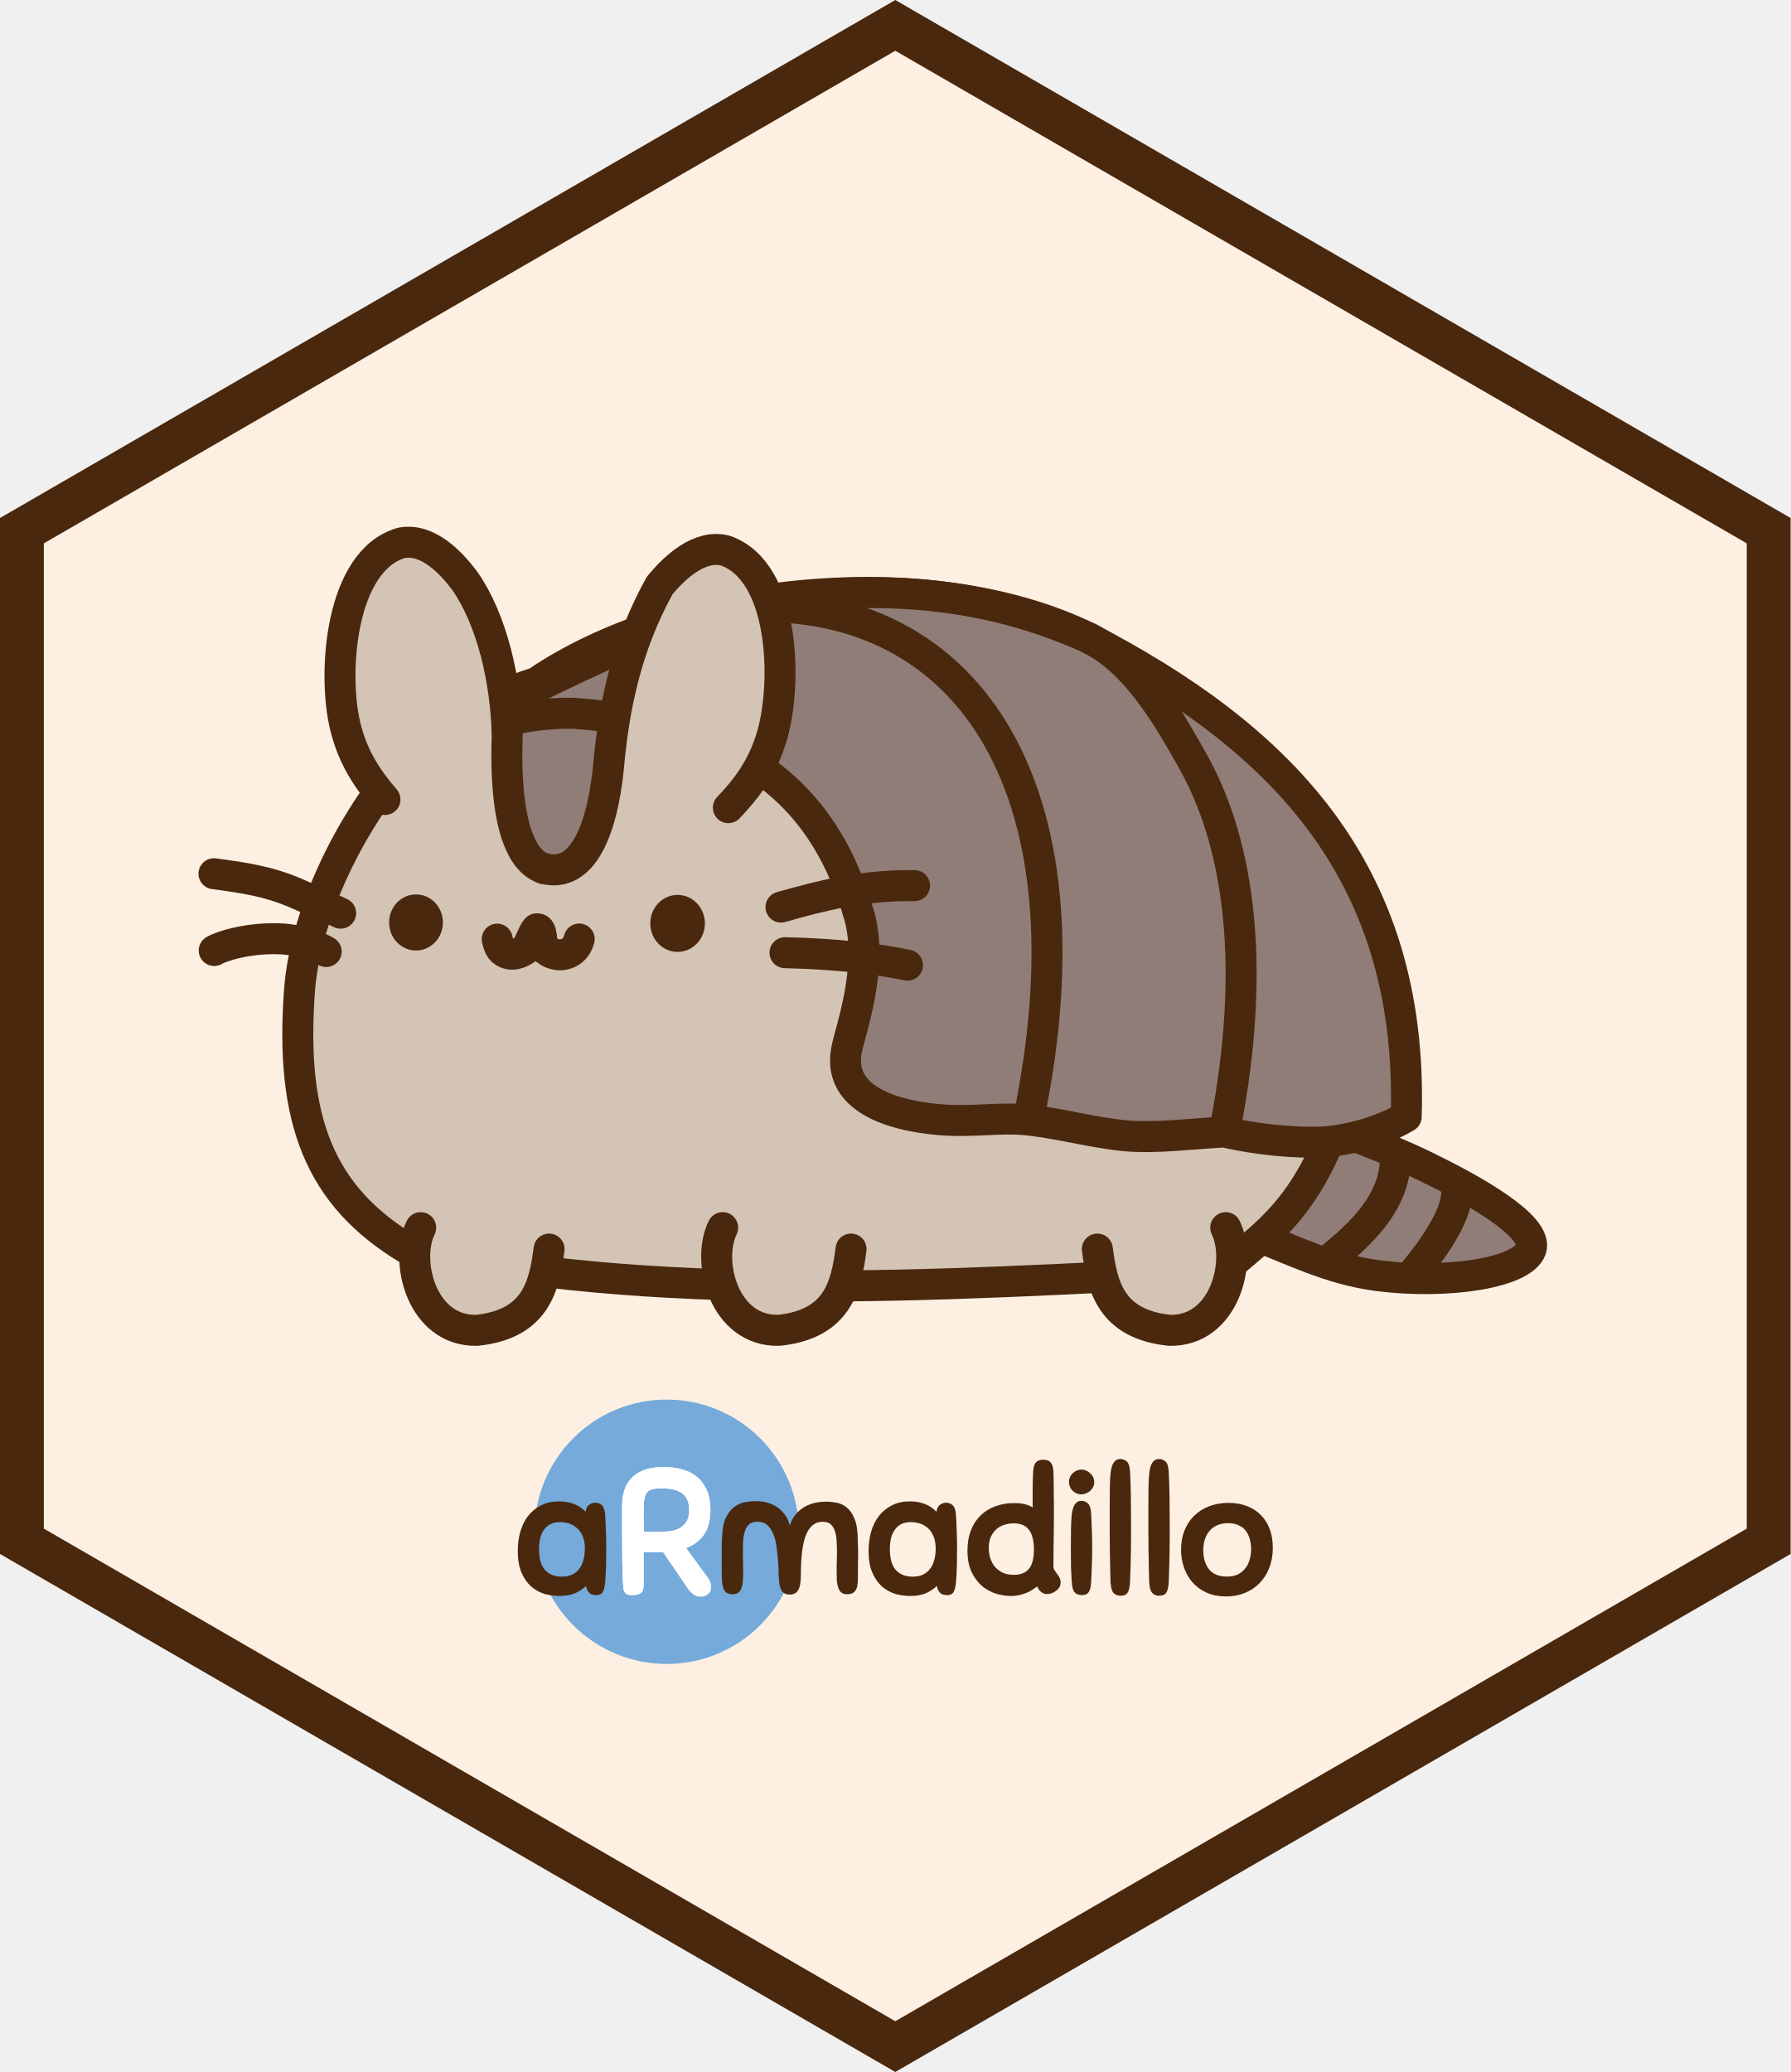
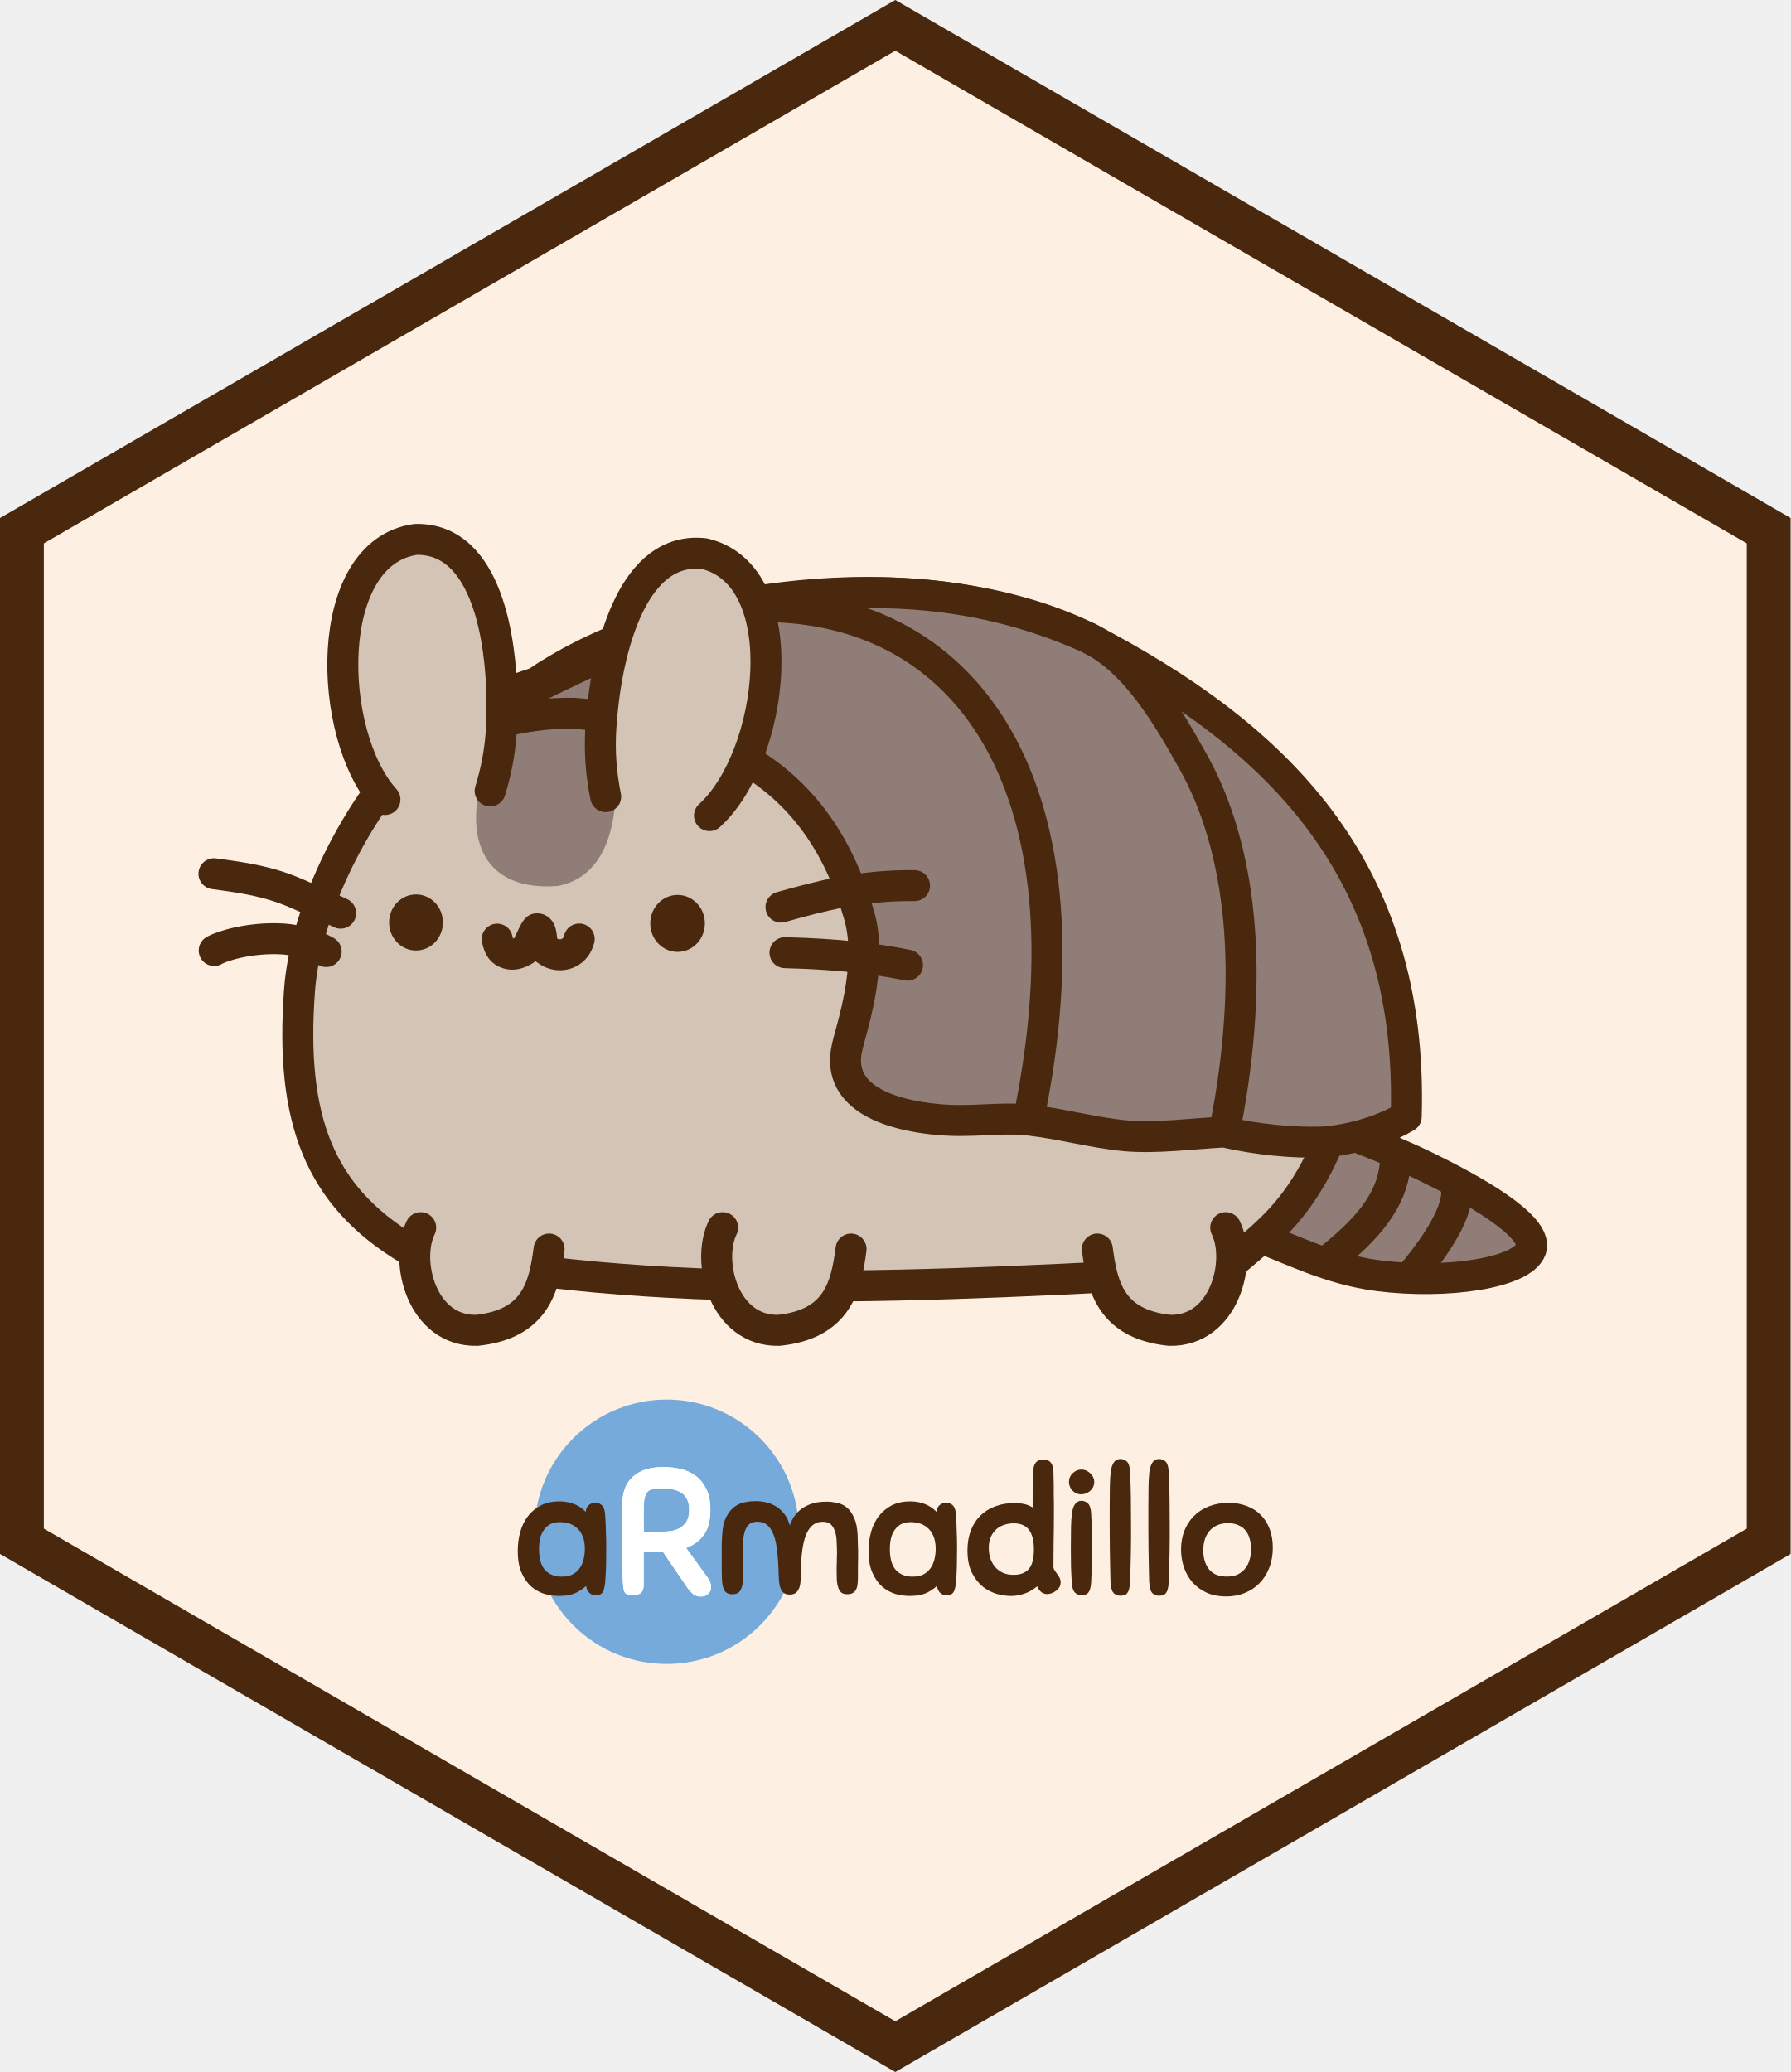
<svg xmlns="http://www.w3.org/2000/svg" width="43.93mm" height="50.832mm" viewBox="0 0 43.93 50.832" version="1.1" id="svg5">
  <defs id="defs2">
    <clipPath id="clp12">
      <path d="m 45.315,71.927 h 12.92 v 15.867 h -12.92 z" id="path184" />
    </clipPath>
    <clipPath id="clp21">
      <path d="m 123.91,72.178 h 26.23 v 15.294 h -26.23 z" id="path592" />
    </clipPath>
    <clipPath id="clp9">
      <path d="m 413.96,49.857 h 31.76 v 8.719 h -31.76 z" id="path100" />
    </clipPath>
    <clipPath id="clp12-3">
      <path d="m 45.315,71.927 h 12.92 v 15.867 h -12.92 z" id="path184-5" />
    </clipPath>
    <clipPath id="clp21-6">
      <path d="m 123.91,72.178 h 26.23 v 15.294 h -26.23 z" id="path592-2" />
    </clipPath>
    <clipPath id="clp9-9">
      <path d="m 413.96,49.857 h 31.76 v 8.719 h -31.76 z" id="path100-1" />
    </clipPath>
    <clipPath id="clp12-37">
      <path d="m 45.315,71.927 h 12.92 v 15.867 h -12.92 z" id="path184-4" />
    </clipPath>
    <clipPath id="clp21-5">
      <path d="m 123.91,72.178 h 26.23 v 15.294 h -26.23 z" id="path592-25" />
    </clipPath>
    <clipPath id="clp9-4">
      <path d="m 413.96,49.857 h 31.76 v 8.719 h -31.76 z" id="path100-7" />
    </clipPath>
    <clipPath id="clp12-8">
      <path d="m 45.315,71.927 h 12.92 v 15.867 h -12.92 z" id="path184-9" />
    </clipPath>
    <clipPath id="clp21-2">
      <path d="m 123.91,72.178 h 26.23 v 15.294 h -26.23 z" id="path592-6" />
    </clipPath>
    <clipPath id="clp9-6">
      <path d="m 413.96,49.857 h 31.76 v 8.719 h -31.76 z" id="path100-4" />
    </clipPath>
    <clipPath id="clp12-5">
      <path d="m 45.315,71.927 h 12.92 v 15.867 h -12.92 z" id="path184-6" />
    </clipPath>
    <clipPath id="clp21-29">
      <path d="m 123.91,72.178 h 26.23 v 15.294 h -26.23 z" id="path592-1" />
    </clipPath>
    <clipPath id="clp9-2">
      <path d="m 413.96,49.857 h 31.76 v 8.719 h -31.76 z" id="path100-70" />
    </clipPath>
  </defs>
  <g id="layer1" transform="translate(-186.6558,-98.20731)">
    <text xml:space="preserve" style="font-size:4.233px;font-family:sans-serif;-inkscape-font-specification:sans-serif;fill:#fdf0e3;fill-opacity:1;stroke:#4a280d;stroke-width:15;stroke-linecap:round;stroke-linejoin:round;stroke-miterlimit:4;stroke-dasharray:none" x="214.698" y="116.246" id="text265343">
      <tspan id="tspan265341" style="stroke-width:15;stroke-miterlimit:4;stroke-dasharray:none" x="214.698" y="116.246" />
    </text>
    <text xml:space="preserve" style="font-size:4.233px;font-family:sans-serif;-inkscape-font-specification:sans-serif;fill:#fdf0e3;fill-opacity:1;stroke:#4a280d;stroke-width:15;stroke-linecap:round;stroke-linejoin:round;stroke-miterlimit:4;stroke-dasharray:none" x="214.237" y="114.627" id="text268683">
      <tspan id="tspan268681" style="stroke-width:15" x="214.237" y="114.627" />
    </text>
    <text xml:space="preserve" style="font-size:4.233px;font-family:sans-serif;-inkscape-font-specification:sans-serif;fill:#fdf0e3;fill-opacity:1;stroke:#4a280d;stroke-width:5;stroke-linecap:round;stroke-linejoin:round;stroke-miterlimit:4;stroke-dasharray:none" x="242.038" y="123.466" id="text270271">
      <tspan id="tspan270269" style="stroke-width:5;stroke-miterlimit:4;stroke-dasharray:none" x="242.038" y="123.466" />
    </text>
    <text xml:space="preserve" style="font-size:4.233px;font-family:sans-serif;-inkscape-font-specification:sans-serif;fill:#fdf0e3;fill-opacity:1;stroke:#4a280d;stroke-width:5;stroke-linecap:round;stroke-linejoin:round;stroke-miterlimit:4;stroke-dasharray:none" x="244.823" y="125.955" id="text275393">
      <tspan id="tspan275391" style="stroke-width:5" x="244.823" y="125.955" />
    </text>
    <g id="g193503" transform="translate(0,0.1810628)">
      <g id="g193548">
        <text xml:space="preserve" style="font-size:4.233px;font-family:sans-serif;-inkscape-font-specification:sans-serif;fill:#fdf0e3;fill-opacity:1;stroke:#4a280d;stroke-width:15;stroke-linecap:round;stroke-linejoin:round;stroke-miterlimit:4;stroke-dasharray:none" x="264.963" y="116.493" id="text265343-7">
          <tspan id="tspan265341-8" style="stroke-width:15;stroke-miterlimit:4;stroke-dasharray:none" x="264.963" y="116.493" />
        </text>
        <text xml:space="preserve" style="font-size:4.233px;font-family:sans-serif;-inkscape-font-specification:sans-serif;fill:#fdf0e3;fill-opacity:1;stroke:#4a280d;stroke-width:15;stroke-linecap:round;stroke-linejoin:round;stroke-miterlimit:4;stroke-dasharray:none" x="264.502" y="114.874" id="text268683-6">
          <tspan id="tspan268681-8" style="stroke-width:15" x="264.502" y="114.874" />
        </text>
        <text xml:space="preserve" style="font-size:4.233px;font-family:sans-serif;-inkscape-font-specification:sans-serif;fill:#fdf0e3;fill-opacity:1;stroke:#4a280d;stroke-width:5;stroke-linecap:round;stroke-linejoin:round;stroke-miterlimit:4;stroke-dasharray:none" x="292.303" y="123.712" id="text270271-8">
          <tspan id="tspan270269-4" style="stroke-width:5;stroke-miterlimit:4;stroke-dasharray:none" x="292.303" y="123.712" />
        </text>
        <text xml:space="preserve" style="font-size:4.233px;font-family:sans-serif;-inkscape-font-specification:sans-serif;fill:#fdf0e3;fill-opacity:1;stroke:#4a280d;stroke-width:5;stroke-linecap:round;stroke-linejoin:round;stroke-miterlimit:4;stroke-dasharray:none" x="295.088" y="126.202" id="text275393-3">
          <tspan id="tspan275391-1" style="stroke-width:5" x="295.088" y="126.202" />
        </text>
        <g id="g15217">
          <path style="fill:#fdf0e3;fill-opacity:1;stroke:#4a280d;stroke-width:73.993;stroke-miterlimit:4;stroke-dasharray:none;stroke-opacity:1" id="path4560" transform="matrix(0,0.01457052,-0.01454011,0,205.6467,204.3261)" d="m -4700.408,1269.113 -1701.611,-10e-5 -850.805,-1473.638 850.806,-1473.638 1701.611,10e-5 850.805,1473.638 z" />
          <path style="fill:#907d77;fill-opacity:1;stroke:#4a280d;stroke-width:0.76;stroke-linecap:round;stroke-linejoin:round;stroke-miterlimit:4;stroke-dasharray:none" d="m 217.399,128.321 c 0.918,0.34 1.872,0.85 3.08,1.003 1.674,0.212 3.531,-0.064 3.738,-0.652 0.188,-0.573 -1.482,-1.492 -2.601,-2.035 -0.695,-0.337 -1.459,-0.638 -2.237,-0.931" id="path9670" />
          <path style="fill:#d4c4b5;fill-opacity:1;stroke:#4a280d;stroke-width:0.76;stroke-linecap:round;stroke-linejoin:round;stroke-miterlimit:4;stroke-dasharray:none" d="m 199.813,114.772 c -1.008,0.316 -2.146,0.888 -2.844,1.5 -1.542,1.51 -2.814,4.052 -2.964,6.037 -0.24,3.204 0.501,5.056 2.647,6.354 6.029,1.32 12.732,0.933 20.03,0.54 0.868,-0.824 1.873,-1.322 2.699,-3.489 2.435,-6.388 -1.95,-9.619 -6.017,-12.037 -3.9,-1.915 -10.121,-1.246 -13.549,1.095 z" id="path1309" />
-           <path style="fill:#907d77;fill-opacity:1;stroke:none;stroke-width:0.76;stroke-linecap:round;stroke-linejoin:round;stroke-miterlimit:4;stroke-dasharray:none" d="m 199.307,115.545 c -0.472,3.722 0.11,3.918 0.67,4.036 1.392,0.276 1.942,-1.94 2.359,-3.809" id="path11334" />
+           <path style="fill:#907d77;fill-opacity:1;stroke:none;stroke-width:0.76;stroke-linecap:round;stroke-linejoin:round;stroke-miterlimit:4;stroke-dasharray:none" d="m 198.984,115.964 c -1.062,1.85 -0.96,3.975 1.36,3.797 1.761,-0.347 1.483,-2.981 1.253,-4.167 -0.122,-0.59 0.383,0.665 -0.139,-0.261" id="path6490" />
          <path style="fill:#907d77;fill-opacity:1;stroke:#4a280d;stroke-width:0.76;stroke-linecap:round;stroke-linejoin:round;stroke-miterlimit:4;stroke-dasharray:none" d="m 196.597,116.682 c 1.284,-0.771 2.951,-1.193 4.15,-1.156 3.675,0.282 6.042,1.604 6.999,4.999 0.333,1.237 -0.217,2.757 -0.311,3.211 -0.289,1.292 1.222,1.651 2.13,1.745 0.895,0.101 1.602,-0.061 2.345,0.025 0.814,0.093 1.554,0.308 2.364,0.385 0.757,0.065 1.627,-0.053 2.414,-0.094 0.805,0.187 1.724,0.273 2.412,0.247 0.929,-0.066 1.693,-0.401 2.055,-0.621 0.188,-6.16 -3.268,-9.384 -7.794,-11.745 -2.985,-1.345 -5.704,-1.213 -7.99,-0.921 -2.098,0.269 -7.061,2.781 -8.775,3.926" id="path4409" />
          <path style="fill:none;stroke:#4a280d;stroke-width:0.76;stroke-linecap:round;stroke-linejoin:round;stroke-miterlimit:4;stroke-dasharray:none" d="m 191.905,119.461 c 0.737,0.1 1.321,0.181 2.015,0.479 0.131,0.056 0.952,0.415 1.093,0.489" id="path10130" />
          <path style="fill:none;stroke:#4a280d;stroke-width:0.76;stroke-linecap:round;stroke-linejoin:round;stroke-miterlimit:4;stroke-dasharray:none" d="m 191.911,121.345 c 0.161,-0.101 0.864,-0.331 1.676,-0.284 0.076,0.004 0.607,0.044 1.071,0.309" id="path10336" />
          <circle transform="rotate(-45)" class="st0" cx="47.664" cy="239.438" id="ellipse10300" r="3.243" style="font-size:4.233px;font-family:Sniglet;-inkscape-font-specification:sans-serif;stroke:#4a280d;stroke-width:0;stroke-linecap:round;stroke-linejoin:round" />
          <path d="m 202.948,136.051 q -0.059,0.004 -0.123,0.008 -0.059,0 -0.123,0 -0.072,0 -0.144,0 -0.072,0 -0.161,-0.008 v 0.859 q 0,0.135 -0.068,0.169 -0.064,0.03 -0.161,0.03 -0.051,0 -0.08,-0.008 -0.03,-0.004 -0.051,-0.021 -0.017,-0.021 -0.03,-0.059 -0.008,-0.038 -0.013,-0.106 -0.008,-0.076 -0.013,-0.22 -0.004,-0.148 -0.008,-0.381 0,-0.233 -0.004,-0.563 0,-0.334 0,-0.783 0,-0.174 0.042,-0.334 0.042,-0.165 0.152,-0.288 0.11,-0.127 0.296,-0.203 0.191,-0.076 0.483,-0.076 0.207,0 0.402,0.047 0.199,0.047 0.351,0.161 0.152,0.114 0.246,0.309 0.093,0.195 0.093,0.487 0,0.389 -0.169,0.605 -0.165,0.212 -0.457,0.301 l 0.567,0.779 q 0.076,0.102 0.076,0.207 0,0.085 -0.059,0.131 -0.055,0.051 -0.14,0.051 -0.093,0 -0.161,-0.051 -0.068,-0.055 -0.127,-0.14 z m 0.665,-0.986 q 0,-0.292 -0.178,-0.432 -0.174,-0.144 -0.555,-0.144 -0.14,0 -0.233,0.025 -0.093,0.021 -0.148,0.085 -0.055,0.064 -0.08,0.178 -0.021,0.11 -0.021,0.284 0,0.123 0,0.288 0,0.165 0.004,0.301 0.097,0.004 0.216,0.004 0.123,0 0.229,0 0.119,0 0.25,-0.013 0.135,-0.017 0.25,-0.076 0.114,-0.064 0.191,-0.178 0.076,-0.119 0.076,-0.322 z" id="path21118" style="font-size:4.233px;font-family:Sniglet;-inkscape-font-specification:Sniglet;fill:#ffffff;stroke:#ffffff;stroke-width:0.1;stroke-linecap:round;stroke-linejoin:round;stroke-miterlimit:4;stroke-dasharray:none" />
          <path d="m 202.948,136.051 q -0.059,0.004 -0.123,0.008 -0.059,0 -0.123,0 -0.072,0 -0.144,0 -0.072,0 -0.161,-0.008 v 0.859 q 0,0.135 -0.068,0.169 -0.064,0.03 -0.161,0.03 -0.051,0 -0.08,-0.008 -0.03,-0.004 -0.051,-0.021 -0.017,-0.021 -0.03,-0.059 -0.008,-0.038 -0.013,-0.106 -0.008,-0.076 -0.013,-0.22 -0.004,-0.148 -0.008,-0.381 0,-0.233 -0.004,-0.563 0,-0.334 0,-0.783 0,-0.174 0.042,-0.334 0.042,-0.165 0.152,-0.288 0.11,-0.127 0.296,-0.203 0.191,-0.076 0.483,-0.076 0.207,0 0.402,0.047 0.199,0.046 0.351,0.161 0.152,0.114 0.246,0.309 0.093,0.195 0.093,0.487 0,0.389 -0.169,0.605 -0.165,0.212 -0.457,0.301 l 0.567,0.779 q 0.076,0.102 0.076,0.207 0,0.085 -0.059,0.131 -0.055,0.051 -0.14,0.051 -0.093,0 -0.161,-0.051 -0.068,-0.055 -0.127,-0.14 z m 0.665,-0.986 q 0,-0.292 -0.178,-0.432 -0.174,-0.144 -0.555,-0.144 -0.14,0 -0.233,0.025 -0.093,0.021 -0.148,0.085 -0.055,0.064 -0.081,0.178 -0.021,0.11 -0.021,0.284 0,0.123 0,0.288 0,0.165 0.004,0.301 0.097,0.004 0.216,0.004 0.123,0 0.229,0 0.119,0 0.25,-0.013 0.135,-0.017 0.25,-0.076 0.114,-0.064 0.191,-0.178 0.076,-0.119 0.076,-0.322 z" style="font-weight:bold;font-size:5.092px;font-family:Sniglet;-inkscape-font-specification:Sniglet;fill:#ffffff;stroke:#ffffff;stroke-width:0.1;stroke-linecap:round;stroke-linejoin:round;stroke-miterlimit:4;stroke-dasharray:none" id="path192290" />
          <path d="m 201.284,137.109 q -0.068,0 -0.11,-0.021 -0.038,-0.025 -0.059,-0.064 -0.021,-0.038 -0.03,-0.089 -0.008,-0.055 -0.013,-0.114 -0.106,0.131 -0.275,0.22 -0.165,0.089 -0.423,0.089 -0.165,0 -0.339,-0.046 -0.169,-0.051 -0.309,-0.169 -0.14,-0.123 -0.229,-0.326 -0.089,-0.203 -0.089,-0.512 0,-0.241 0.059,-0.453 0.059,-0.212 0.178,-0.368 0.123,-0.161 0.305,-0.254 0.182,-0.093 0.428,-0.093 0.216,0 0.385,0.08 0.169,0.076 0.305,0.254 0,-0.051 0.004,-0.102 0.004,-0.055 0.021,-0.097 0.021,-0.047 0.064,-0.072 0.042,-0.03 0.114,-0.03 0.064,0 0.119,0.051 0.055,0.051 0.064,0.22 0.013,0.224 0.017,0.402 0.008,0.178 0.008,0.368 0,0.233 -0.004,0.428 -0.004,0.195 -0.021,0.415 -0.008,0.097 -0.025,0.157 -0.013,0.055 -0.034,0.085 -0.021,0.025 -0.051,0.034 -0.03,0.008 -0.059,0.008 z m -0.229,-1.075 q 0,-0.22 -0.068,-0.36 -0.064,-0.14 -0.165,-0.216 -0.097,-0.08 -0.212,-0.11 -0.114,-0.03 -0.212,-0.03 -0.152,0 -0.262,0.055 -0.106,0.055 -0.174,0.152 -0.068,0.093 -0.102,0.224 -0.03,0.127 -0.03,0.279 0,0.373 0.161,0.55 0.165,0.178 0.445,0.178 0.165,0 0.279,-0.055 0.119,-0.059 0.191,-0.157 0.076,-0.097 0.11,-0.229 0.038,-0.135 0.038,-0.284 z" style="font-weight:bold;font-size:5.092px;font-family:Sniglet;-inkscape-font-specification:Sniglet;fill:#4a280d;stroke:#4a280d;stroke-width:0.1;stroke-linecap:round;stroke-linejoin:round;stroke-miterlimit:4;stroke-dasharray:none" id="path192288" />
          <path d="m 207.27,136.965 q -0.025,-0.072 -0.034,-0.161 -0.004,-0.089 -0.004,-0.22 0,-0.093 0,-0.144 0.004,-0.055 0.004,-0.093 0,-0.042 0,-0.081 0.004,-0.042 0.004,-0.114 0,-0.148 -0.008,-0.296 -0.004,-0.152 -0.042,-0.271 -0.038,-0.123 -0.119,-0.199 -0.081,-0.076 -0.233,-0.076 -0.258,0 -0.402,0.246 -0.144,0.246 -0.174,0.783 -0.008,0.169 -0.008,0.309 0,0.14 -0.017,0.241 -0.017,0.097 -0.064,0.152 -0.042,0.055 -0.144,0.055 -0.093,0 -0.135,-0.047 -0.042,-0.051 -0.064,-0.148 -0.017,-0.097 -0.021,-0.237 0,-0.14 -0.013,-0.326 -0.013,-0.203 -0.042,-0.389 -0.025,-0.186 -0.089,-0.326 -0.059,-0.144 -0.165,-0.229 -0.102,-0.085 -0.262,-0.085 -0.152,0 -0.237,0.076 -0.081,0.072 -0.119,0.195 -0.038,0.119 -0.047,0.271 -0.004,0.148 -0.004,0.301 0,0.076 0,0.114 0.004,0.034 0.004,0.064 0,0.03 0,0.076 0.004,0.046 0.004,0.144 0,0.14 -0.008,0.241 -0.004,0.102 -0.03,0.174 -0.03,0.085 -0.081,0.106 -0.051,0.017 -0.093,0.017 -0.131,0 -0.169,-0.093 -0.038,-0.093 -0.042,-0.271 0,-0.097 -0.004,-0.216 0,-0.123 0,-0.296 0,-0.085 0,-0.148 0,-0.064 0,-0.123 0.004,-0.059 0.004,-0.119 0.004,-0.064 0.008,-0.144 0.013,-0.258 0.093,-0.411 0.08,-0.157 0.191,-0.237 0.11,-0.08 0.237,-0.102 0.127,-0.025 0.233,-0.025 0.229,0 0.385,0.068 0.157,0.068 0.254,0.178 0.102,0.11 0.148,0.25 0.051,0.14 0.068,0.284 0.017,-0.14 0.068,-0.275 0.055,-0.14 0.157,-0.246 0.106,-0.11 0.271,-0.178 0.165,-0.068 0.406,-0.068 0.114,0 0.233,0.025 0.123,0.021 0.224,0.102 0.102,0.08 0.169,0.233 0.072,0.148 0.085,0.402 0.004,0.08 0.004,0.144 0.004,0.059 0.004,0.119 0.004,0.059 0.004,0.123 0,0.064 0,0.148 0,0.174 -0.004,0.296 0,0.119 0,0.216 0,0.081 -0.008,0.148 -0.004,0.068 -0.025,0.114 -0.021,0.047 -0.064,0.076 -0.038,0.025 -0.114,0.025 -0.072,0 -0.11,-0.025 -0.038,-0.03 -0.064,-0.097 z" style="font-weight:bold;font-size:5.092px;font-family:Sniglet;-inkscape-font-specification:Sniglet;fill:#4a280d;stroke:#4a280d;stroke-width:0.1;stroke-linecap:round;stroke-linejoin:round;stroke-miterlimit:4;stroke-dasharray:none" id="path192292" />
          <path d="m 209.891,137.109 q -0.068,0 -0.11,-0.021 -0.038,-0.025 -0.059,-0.064 -0.021,-0.038 -0.03,-0.089 -0.008,-0.055 -0.013,-0.114 -0.106,0.131 -0.275,0.22 -0.165,0.089 -0.423,0.089 -0.165,0 -0.339,-0.046 -0.169,-0.051 -0.309,-0.169 -0.14,-0.123 -0.229,-0.326 -0.089,-0.203 -0.089,-0.512 0,-0.241 0.059,-0.453 0.059,-0.212 0.178,-0.368 0.123,-0.161 0.305,-0.254 0.182,-0.093 0.428,-0.093 0.216,0 0.385,0.08 0.169,0.076 0.305,0.254 0,-0.051 0.004,-0.102 0.004,-0.055 0.021,-0.097 0.021,-0.047 0.064,-0.072 0.042,-0.03 0.114,-0.03 0.064,0 0.119,0.051 0.055,0.051 0.064,0.22 0.013,0.224 0.017,0.402 0.008,0.178 0.008,0.368 0,0.233 -0.004,0.428 -0.004,0.195 -0.021,0.415 -0.008,0.097 -0.025,0.157 -0.013,0.055 -0.034,0.085 -0.021,0.025 -0.051,0.034 -0.03,0.008 -0.059,0.008 z m -0.229,-1.075 q 0,-0.22 -0.068,-0.36 -0.064,-0.14 -0.165,-0.216 -0.097,-0.08 -0.212,-0.11 -0.114,-0.03 -0.212,-0.03 -0.152,0 -0.262,0.055 -0.106,0.055 -0.174,0.152 -0.068,0.093 -0.102,0.224 -0.03,0.127 -0.03,0.279 0,0.373 0.161,0.55 0.165,0.178 0.445,0.178 0.165,0 0.279,-0.055 0.119,-0.059 0.191,-0.157 0.076,-0.097 0.11,-0.229 0.038,-0.135 0.038,-0.284 z" style="font-weight:bold;font-size:5.092px;font-family:Sniglet;-inkscape-font-specification:Sniglet;fill:#4a280d;stroke:#4a280d;stroke-width:0.1;stroke-linecap:round;stroke-linejoin:round;stroke-miterlimit:4;stroke-dasharray:none" id="path192294" />
          <path d="m 212.346,137.084 q -0.085,0 -0.144,-0.068 -0.055,-0.068 -0.076,-0.157 -0.051,0.047 -0.119,0.093 -0.064,0.047 -0.148,0.089 -0.085,0.038 -0.186,0.064 -0.102,0.025 -0.22,0.025 -0.144,0 -0.322,-0.046 -0.174,-0.051 -0.33,-0.169 -0.152,-0.123 -0.258,-0.33 -0.102,-0.207 -0.102,-0.521 0,-0.267 0.08,-0.474 0.08,-0.207 0.224,-0.347 0.148,-0.144 0.347,-0.216 0.203,-0.076 0.44,-0.076 0.203,0 0.322,0.046 0.119,0.047 0.186,0.11 0,-0.114 0,-0.258 0,-0.148 0,-0.284 0.004,-0.14 0.004,-0.254 0.004,-0.114 0.008,-0.174 0.008,-0.144 0.051,-0.195 0.042,-0.055 0.148,-0.055 0.11,0 0.148,0.055 0.042,0.051 0.051,0.182 0.004,0.055 0.004,0.148 0.004,0.093 0.004,0.203 0,0.11 0,0.224 0.004,0.11 0.004,0.203 0,0.089 0,0.148 0,0.059 0,0.059 0,0.432 -0.008,0.796 -0.004,0.364 -0.004,0.58 0.008,0.046 0.034,0.089 0.03,0.042 0.059,0.085 0.034,0.042 0.059,0.089 0.025,0.047 0.025,0.097 0,0.059 -0.03,0.106 -0.03,0.042 -0.076,0.072 -0.042,0.03 -0.093,0.047 -0.046,0.013 -0.085,0.013 z m -0.817,-0.373 q 0.262,0 0.402,-0.157 0.14,-0.157 0.14,-0.516 0,-0.69 -0.546,-0.69 -0.127,0 -0.246,0.038 -0.119,0.038 -0.212,0.119 -0.089,0.08 -0.148,0.203 -0.055,0.123 -0.055,0.292 0,0.14 0.038,0.267 0.042,0.127 0.123,0.229 0.085,0.097 0.207,0.157 0.127,0.059 0.296,0.059 z" style="font-weight:bold;font-size:5.092px;font-family:Sniglet;-inkscape-font-specification:Sniglet;fill:#4a280d;stroke:#4a280d;stroke-width:0.1;stroke-linecap:round;stroke-linejoin:round;stroke-miterlimit:4;stroke-dasharray:none" id="path192296" />
          <path d="m 212.998,136.83 q -0.008,-0.157 -0.017,-0.356 -0.004,-0.203 -0.004,-0.445 0,-0.301 0.004,-0.512 0.004,-0.216 0.021,-0.351 0.021,-0.14 0.064,-0.203 0.042,-0.068 0.119,-0.068 0.072,0 0.127,0.051 0.055,0.051 0.064,0.22 0.025,0.445 0.025,0.859 0,0.212 -0.008,0.398 -0.008,0.182 -0.017,0.402 -0.004,0.102 -0.021,0.157 -0.013,0.055 -0.038,0.085 -0.025,0.03 -0.059,0.034 -0.03,0.008 -0.072,0.008 -0.076,0 -0.127,-0.051 -0.051,-0.055 -0.059,-0.229 z m 0.191,-2.701 q 0.097,0 0.178,0.076 0.085,0.076 0.085,0.182 0,0.102 -0.085,0.178 -0.085,0.072 -0.191,0.072 -0.089,0 -0.169,-0.072 -0.076,-0.076 -0.076,-0.186 0,-0.102 0.076,-0.174 0.08,-0.076 0.182,-0.076 z" style="font-weight:bold;font-size:5.092px;font-family:Sniglet;-inkscape-font-specification:Sniglet;fill:#4a280d;stroke:#4a280d;stroke-width:0.1;stroke-linecap:round;stroke-linejoin:round;stroke-miterlimit:4;stroke-dasharray:none" id="path192298" />
          <path d="m 213.95,136.847 q -0.004,-0.152 -0.008,-0.356 -0.004,-0.203 -0.008,-0.44 0,-0.237 -0.004,-0.5 0,-0.262 0,-0.538 0,-0.301 0.004,-0.516 0.004,-0.216 0.021,-0.356 0.021,-0.14 0.064,-0.203 0.042,-0.068 0.119,-0.068 0.072,0 0.127,0.046 0.055,0.047 0.064,0.216 0.017,0.305 0.021,0.635 0.004,0.326 0.004,0.643 0,0.191 0,0.368 0,0.174 -0.004,0.347 -0.004,0.169 -0.008,0.347 -0.004,0.178 -0.013,0.368 -0.004,0.102 -0.021,0.157 -0.013,0.055 -0.038,0.085 -0.025,0.03 -0.059,0.034 -0.03,0.008 -0.072,0.008 -0.076,0 -0.127,-0.051 -0.051,-0.055 -0.059,-0.229 z" style="font-weight:bold;font-size:5.092px;font-family:Sniglet;-inkscape-font-specification:Sniglet;fill:#4a280d;stroke:#4a280d;stroke-width:0.1;stroke-linecap:round;stroke-linejoin:round;stroke-miterlimit:4;stroke-dasharray:none" id="path192300" />
          <path d="m 214.899,136.847 q -0.004,-0.152 -0.008,-0.356 -0.004,-0.203 -0.008,-0.44 0,-0.237 -0.004,-0.5 0,-0.262 0,-0.538 0,-0.301 0.004,-0.516 0.004,-0.216 0.021,-0.356 0.021,-0.14 0.064,-0.203 0.042,-0.068 0.119,-0.068 0.072,0 0.127,0.046 0.055,0.047 0.064,0.216 0.017,0.305 0.021,0.635 0.004,0.326 0.004,0.643 0,0.191 0,0.368 0,0.174 -0.004,0.347 -0.004,0.169 -0.008,0.347 -0.004,0.178 -0.013,0.368 -0.004,0.102 -0.021,0.157 -0.013,0.055 -0.038,0.085 -0.025,0.03 -0.059,0.034 -0.03,0.008 -0.072,0.008 -0.076,0 -0.127,-0.051 -0.051,-0.055 -0.059,-0.229 z" style="font-weight:bold;font-size:5.092px;font-family:Sniglet;-inkscape-font-specification:Sniglet;fill:#4a280d;stroke:#4a280d;stroke-width:0.1;stroke-linecap:round;stroke-linejoin:round;stroke-miterlimit:4;stroke-dasharray:none" id="path192302" />
          <path d="m 216.799,134.946 q 0.241,0 0.432,0.076 0.191,0.072 0.322,0.207 0.135,0.135 0.207,0.33 0.072,0.195 0.072,0.436 0,0.267 -0.085,0.478 -0.081,0.212 -0.229,0.36 -0.144,0.148 -0.347,0.229 -0.199,0.08 -0.436,0.08 -0.258,0 -0.457,-0.089 -0.195,-0.089 -0.33,-0.241 -0.131,-0.152 -0.199,-0.351 -0.068,-0.199 -0.068,-0.419 0,-0.241 0.076,-0.44 0.08,-0.203 0.224,-0.347 0.148,-0.148 0.356,-0.229 0.207,-0.08 0.461,-0.08 z m -0.046,1.808 q 0.174,0 0.296,-0.059 0.123,-0.064 0.199,-0.165 0.081,-0.102 0.114,-0.229 0.038,-0.131 0.038,-0.271 0,-0.144 -0.038,-0.267 -0.034,-0.127 -0.11,-0.22 -0.072,-0.093 -0.191,-0.144 -0.114,-0.055 -0.275,-0.055 -0.165,0 -0.288,0.055 -0.123,0.055 -0.207,0.152 -0.08,0.093 -0.123,0.224 -0.042,0.131 -0.042,0.284 0,0.309 0.157,0.504 0.161,0.191 0.47,0.191 z" style="font-weight:bold;font-size:5.092px;font-family:Sniglet;-inkscape-font-specification:Sniglet;fill:#4a280d;stroke:#4a280d;stroke-width:0.1;stroke-linecap:round;stroke-linejoin:round;stroke-miterlimit:4;stroke-dasharray:none" id="path192304" />
          <path style="fill:none;stroke:#4a280d;stroke-width:0.76;stroke-linecap:round;stroke-linejoin:round;stroke-miterlimit:4;stroke-dasharray:none" d="m 198.854,121.066 c 0.049,0.233 0.12,0.306 0.257,0.353 0.117,0.04 0.26,0.011 0.421,-0.091 0.082,-0.052 0.203,-0.437 0.292,-0.516 0.155,-0.019 0.086,0.355 0.183,0.47 0.104,0.122 0.385,0.252 0.639,0.097 0.148,-0.091 0.193,-0.225 0.22,-0.316" id="path11372" />
          <ellipse style="fill:#4a280d;stroke:none;stroke-width:0.76;stroke-linecap:round;stroke-linejoin:round;stroke-miterlimit:4;stroke-dasharray:none" id="ellipse13025" cx="196.862" cy="120.657" rx="0.66" ry="0.688" />
          <ellipse style="fill:#4a280d;stroke:none;stroke-width:0.76;stroke-linecap:round;stroke-linejoin:round;stroke-miterlimit:4;stroke-dasharray:none" id="ellipse13027" cx="203.279" cy="120.68" rx="0.67" ry="0.699" />
          <path style="fill:none;stroke:#4a280d;stroke-width:0.76;stroke-linecap:round;stroke-linejoin:round;stroke-miterlimit:4;stroke-dasharray:none" d="m 205.816,120.28 c 0.988,-0.28 1.993,-0.543 3.277,-0.527" id="path10884" />
          <path style="fill:#d4c4b5;fill-opacity:1;stroke:#4a280d;stroke-width:0.76;stroke-linecap:round;stroke-linejoin:round;stroke-miterlimit:4;stroke-dasharray:none" d="m 196.977,128.144 c -0.407,0.824 0.026,2.55 1.379,2.519 1.444,-0.153 1.652,-1.079 1.771,-1.994" id="path9038" />
          <path style="fill:#d4c4b5;fill-opacity:1;stroke:#4a280d;stroke-width:0.76;stroke-linecap:round;stroke-linejoin:round;stroke-miterlimit:4;stroke-dasharray:none" d="m 204.385,128.144 c -0.407,0.824 0.026,2.55 1.379,2.519 1.444,-0.153 1.652,-1.079 1.771,-1.994" id="path9633" />
          <path style="fill:#d4c4b5;fill-opacity:1;stroke:#4a280d;stroke-width:0.76;stroke-linecap:round;stroke-linejoin:round;stroke-miterlimit:4;stroke-dasharray:none" d="m 216.727,128.144 c 0.407,0.824 -0.026,2.55 -1.379,2.519 -1.444,-0.153 -1.652,-1.079 -1.771,-1.994" id="path9635" />
          <path style="fill:none;stroke:#4a280d;stroke-width:0.76;stroke-linecap:round;stroke-linejoin:round;stroke-miterlimit:4;stroke-dasharray:none" d="m 220.893,126.444 c -0.023,1.056 -0.779,1.806 -1.669,2.519" id="path10332" />
          <path style="fill:none;stroke:#4a280d;stroke-width:0.76;stroke-linecap:round;stroke-linejoin:round;stroke-miterlimit:4;stroke-dasharray:none" d="m 222.364,127.095 c 0.154,0.456 -0.309,1.304 -1.09,2.228" id="path10337" />
          <path style="fill:none;fill-opacity:1;stroke:#4a280d;stroke-width:0.76;stroke-linecap:round;stroke-linejoin:round;stroke-miterlimit:4;stroke-dasharray:none" d="m 204.245,112.972 c 5.867,-0.685 9.283,4.007 7.718,12.136" id="path99282" />
          <path style="fill:none;fill-opacity:1;stroke:#4a280d;stroke-width:0.76;stroke-linecap:round;stroke-linejoin:round;stroke-miterlimit:4;stroke-dasharray:none" d="m 213.362,113.676 c 1.135,0.552 1.912,1.866 2.571,3.047 1.171,2.099 1.52,5.135 0.792,8.914" id="path100077" />
          <path style="fill:none;stroke:#4a280d;stroke-width:0.76;stroke-linecap:round;stroke-linejoin:round;stroke-miterlimit:4;stroke-dasharray:none" d="m 205.914,121.398 c 1.36,0.034 2.262,0.155 3.006,0.306" id="path11166" />
-           <path style="fill:#d4c4b5;fill-opacity:1;stroke:#4a280d;stroke-width:0.76;stroke-linecap:round;stroke-linejoin:round;stroke-miterlimit:4;stroke-dasharray:none" d="m 196.1,117.64 c -0.418,-0.486 -0.794,-1.028 -0.981,-1.827 -0.304,-1.298 -0.111,-4.037 1.384,-4.468 0.649,-0.125 1.223,0.487 1.558,0.935 0.655,0.936 1.015,2.432 1.038,3.819 -0.041,1.137 0.066,2.088 0.32,2.626 0.028,0.059 0.195,0.489 0.588,0.613" id="path6903" />
-           <path style="fill:#d4c4b5;fill-opacity:1;stroke:#4a280d;stroke-width:0.76;stroke-linecap:round;stroke-linejoin:round;stroke-miterlimit:4;stroke-dasharray:none" d="m 204.525,117.841 c 0.443,-0.464 0.845,-0.985 1.074,-1.774 0.371,-1.281 0.319,-4.026 -1.152,-4.534 -0.642,-0.159 -1.246,0.423 -1.604,0.853 -0.834,1.497 -1.132,3.022 -1.26,4.471 -0.142,1.425 -0.594,2.728 -1.576,2.479" id="path13370" />
+           <path style="fill:#d4c4b5;fill-opacity:1;stroke:#4a280d;stroke-width:0.76;stroke-linecap:round;stroke-linejoin:round;stroke-miterlimit:4;stroke-dasharray:none" d="m 196.1,117.64 c -1.433,-1.581 -1.55,-6.06 0.755,-6.381 1.795,-0.037 2.085,2.596 2.113,3.803 0.007,0.602 0.026,1.352 -0.287,2.368" id="path1050" />
+           <path style="fill:#d4c4b5;fill-opacity:1;stroke:#4a280d;stroke-width:0.76;stroke-linecap:round;stroke-linejoin:round;stroke-miterlimit:4;stroke-dasharray:none" d="m 204.062,118.035 c 1.582,-1.432 2.142,-5.877 -0.12,-6.425 -1.782,-0.214 -2.332,2.377 -2.479,3.575 -0.067,0.599 -0.159,1.343 0.052,2.385" id="path3384" />
        </g>
      </g>
    </g>
  </g>
  <style type="text/css" id="style10296">
	.st0{fill:#75AADB;}
	.st1{fill:#4D4D4D;}
	.st2{fill:#FFFFFF;}
	.st3{fill:url(#SVGID_1_);}
	.st4{fill:url(#SVGID_2_);}
	.st5{fill:url(#SVGID_3_);}
	.st6{fill:url(#SVGID_4_);}
	.st7{fill:url(#SVGID_5_);}
	.st8{fill:url(#SVGID_6_);}
	.st9{fill:url(#SVGID_7_);}
	.st10{fill:url(#SVGID_8_);}
	.st11{fill:url(#SVGID_9_);}
	.st12{fill:url(#SVGID_10_);}
	.st13{opacity:0.18;fill:url(#SVGID_11_);}
	.st14{opacity:0.3;}
</style>
  <style type="text/css" id="style10296-7">
	.st0{fill:#75AADB;}
	.st1{fill:#4D4D4D;}
	.st2{fill:#FFFFFF;}
	.st3{fill:url(#SVGID_1_);}
	.st4{fill:url(#SVGID_2_);}
	.st5{fill:url(#SVGID_3_);}
	.st6{fill:url(#SVGID_4_);}
	.st7{fill:url(#SVGID_5_);}
	.st8{fill:url(#SVGID_6_);}
	.st9{fill:url(#SVGID_7_);}
	.st10{fill:url(#SVGID_8_);}
	.st11{fill:url(#SVGID_9_);}
	.st12{fill:url(#SVGID_10_);}
	.st13{opacity:0.18;fill:url(#SVGID_11_);}
	.st14{opacity:0.3;}
</style>
  <style type="text/css" id="style10296-4">
	.st0{fill:#75AADB;}
	.st1{fill:#4D4D4D;}
	.st2{fill:#FFFFFF;}
	.st3{fill:url(#SVGID_1_);}
	.st4{fill:url(#SVGID_2_);}
	.st5{fill:url(#SVGID_3_);}
	.st6{fill:url(#SVGID_4_);}
	.st7{fill:url(#SVGID_5_);}
	.st8{fill:url(#SVGID_6_);}
	.st9{fill:url(#SVGID_7_);}
	.st10{fill:url(#SVGID_8_);}
	.st11{fill:url(#SVGID_9_);}
	.st12{fill:url(#SVGID_10_);}
	.st13{opacity:0.18;fill:url(#SVGID_11_);}
	.st14{opacity:0.3;}
</style>
  <style type="text/css" id="style10296-9">
	.st0{fill:#75AADB;}
	.st1{fill:#4D4D4D;}
	.st2{fill:#FFFFFF;}
	.st3{fill:url(#SVGID_1_);}
	.st4{fill:url(#SVGID_2_);}
	.st5{fill:url(#SVGID_3_);}
	.st6{fill:url(#SVGID_4_);}
	.st7{fill:url(#SVGID_5_);}
	.st8{fill:url(#SVGID_6_);}
	.st9{fill:url(#SVGID_7_);}
	.st10{fill:url(#SVGID_8_);}
	.st11{fill:url(#SVGID_9_);}
	.st12{fill:url(#SVGID_10_);}
	.st13{opacity:0.18;fill:url(#SVGID_11_);}
	.st14{opacity:0.3;}
</style>
  <style type="text/css" id="style10296-2">
	.st0{fill:#75AADB;}
	.st1{fill:#4D4D4D;}
	.st2{fill:#FFFFFF;}
	.st3{fill:url(#SVGID_1_);}
	.st4{fill:url(#SVGID_2_);}
	.st5{fill:url(#SVGID_3_);}
	.st6{fill:url(#SVGID_4_);}
	.st7{fill:url(#SVGID_5_);}
	.st8{fill:url(#SVGID_6_);}
	.st9{fill:url(#SVGID_7_);}
	.st10{fill:url(#SVGID_8_);}
	.st11{fill:url(#SVGID_9_);}
	.st12{fill:url(#SVGID_10_);}
	.st13{opacity:0.18;fill:url(#SVGID_11_);}
	.st14{opacity:0.3;}
</style>
</svg>
